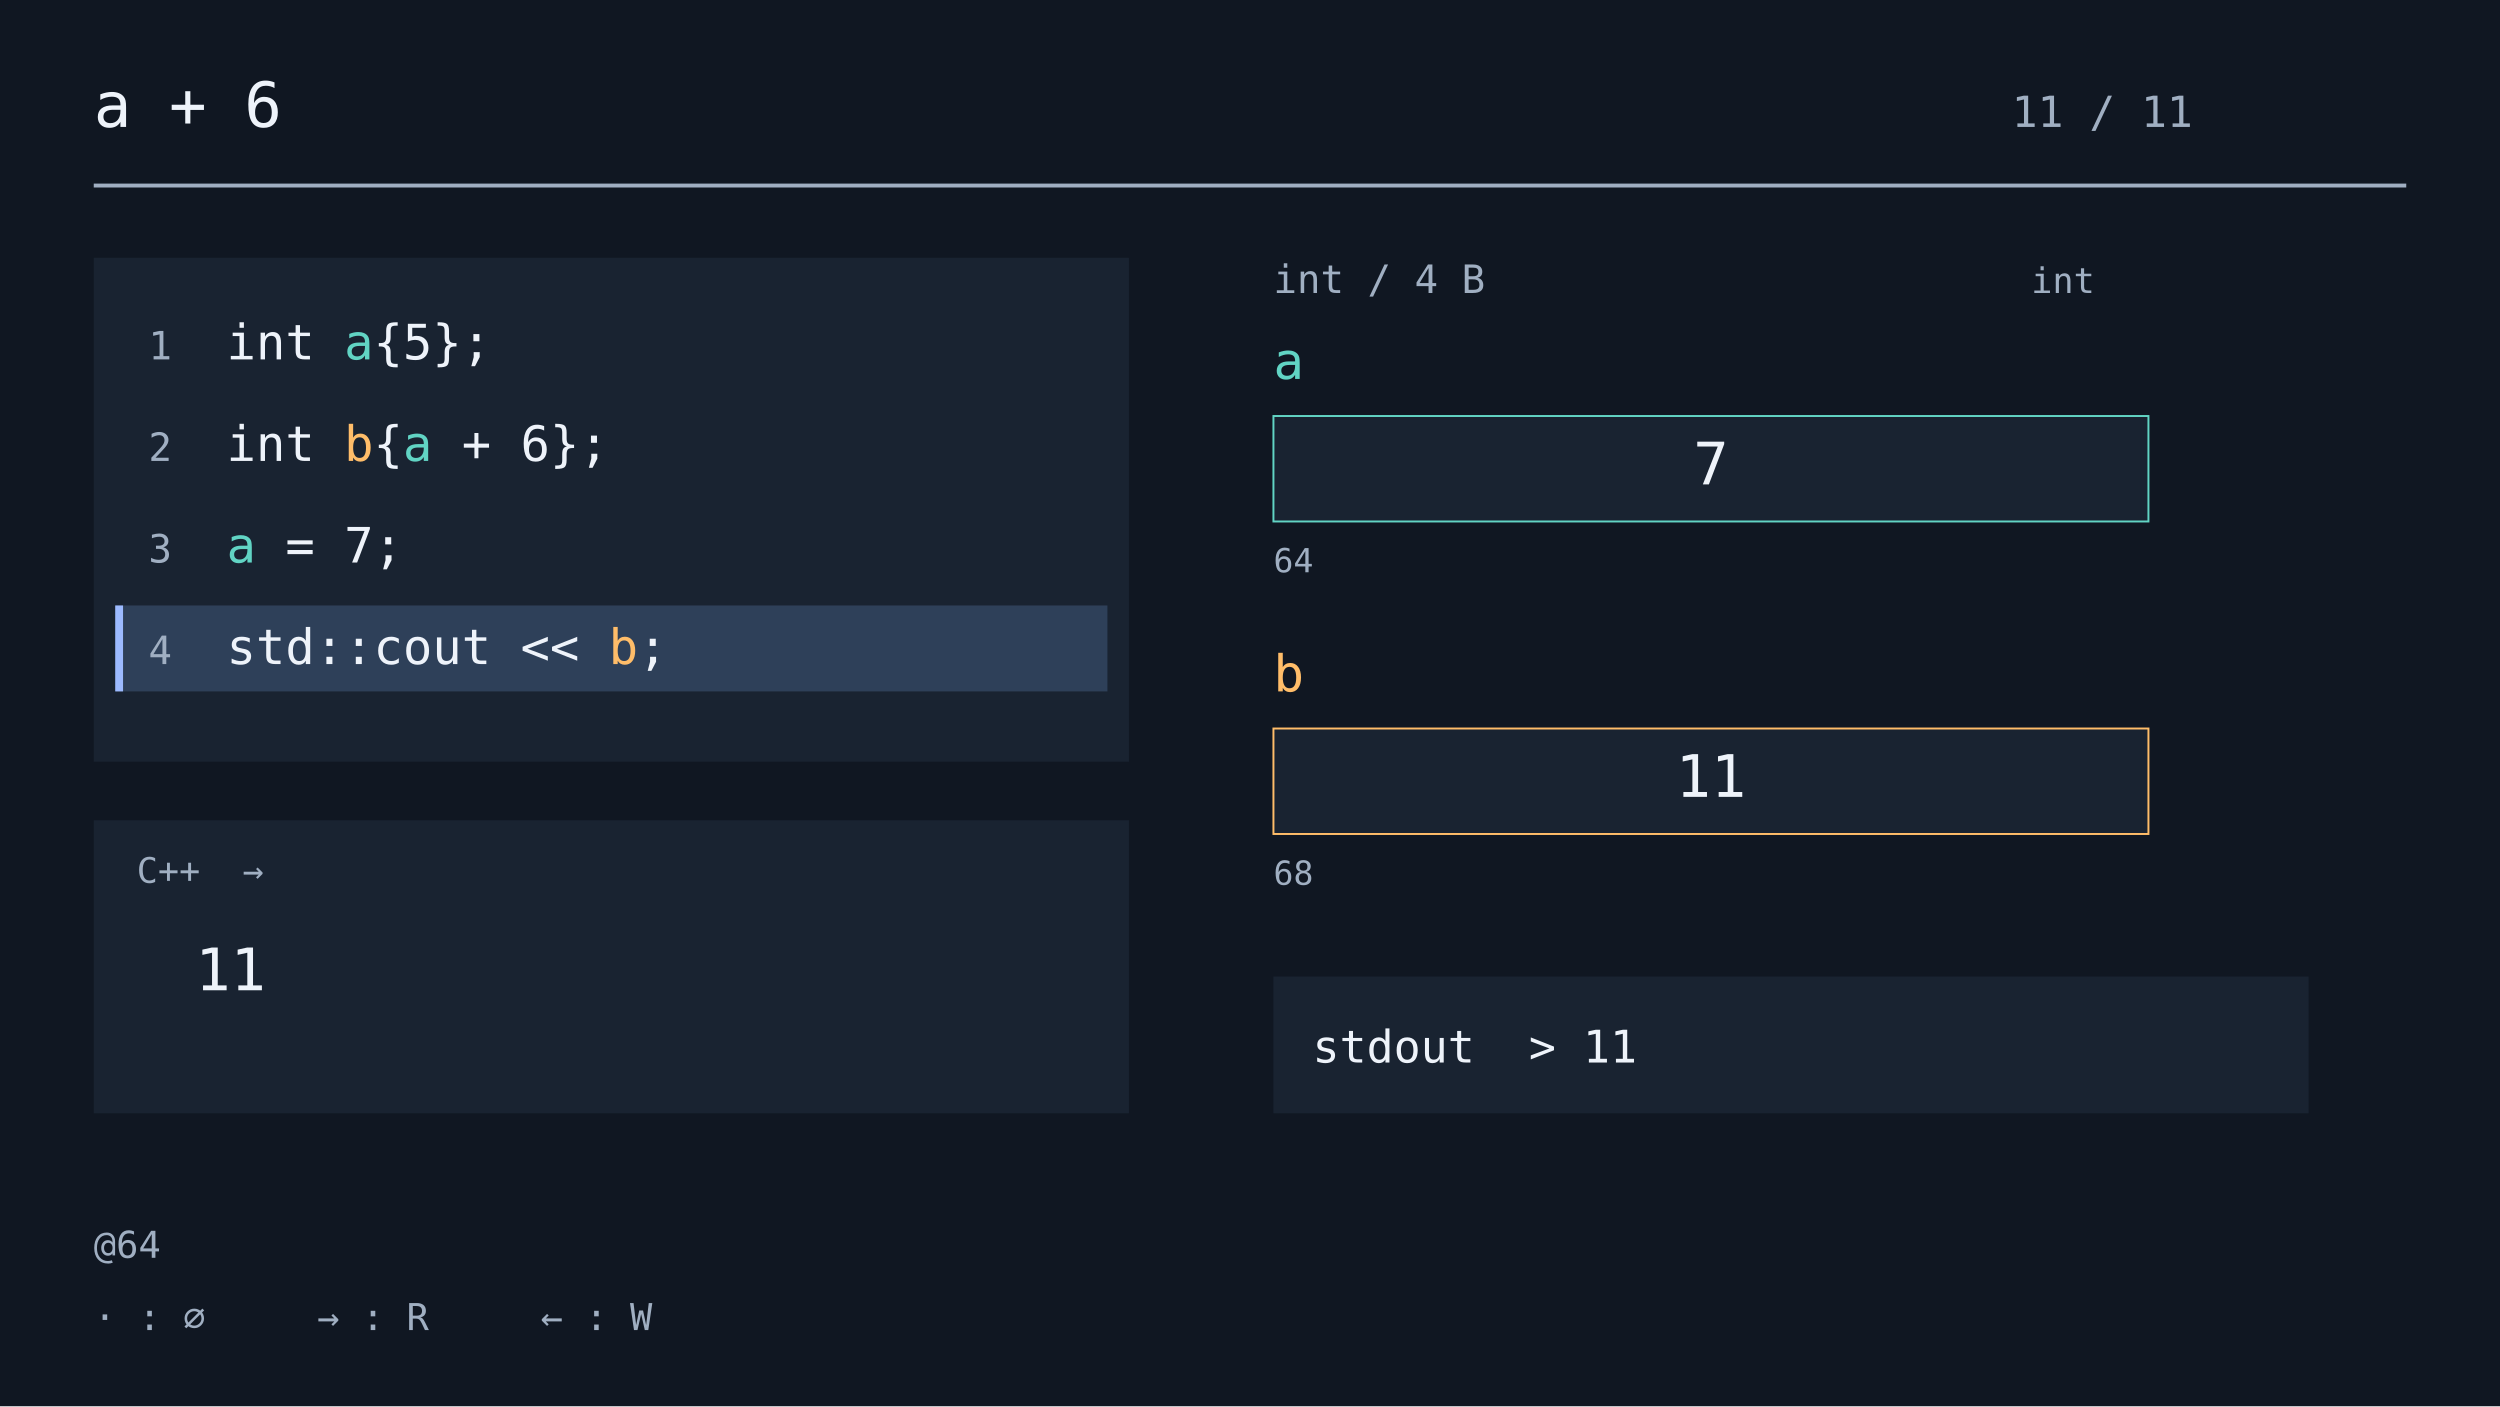
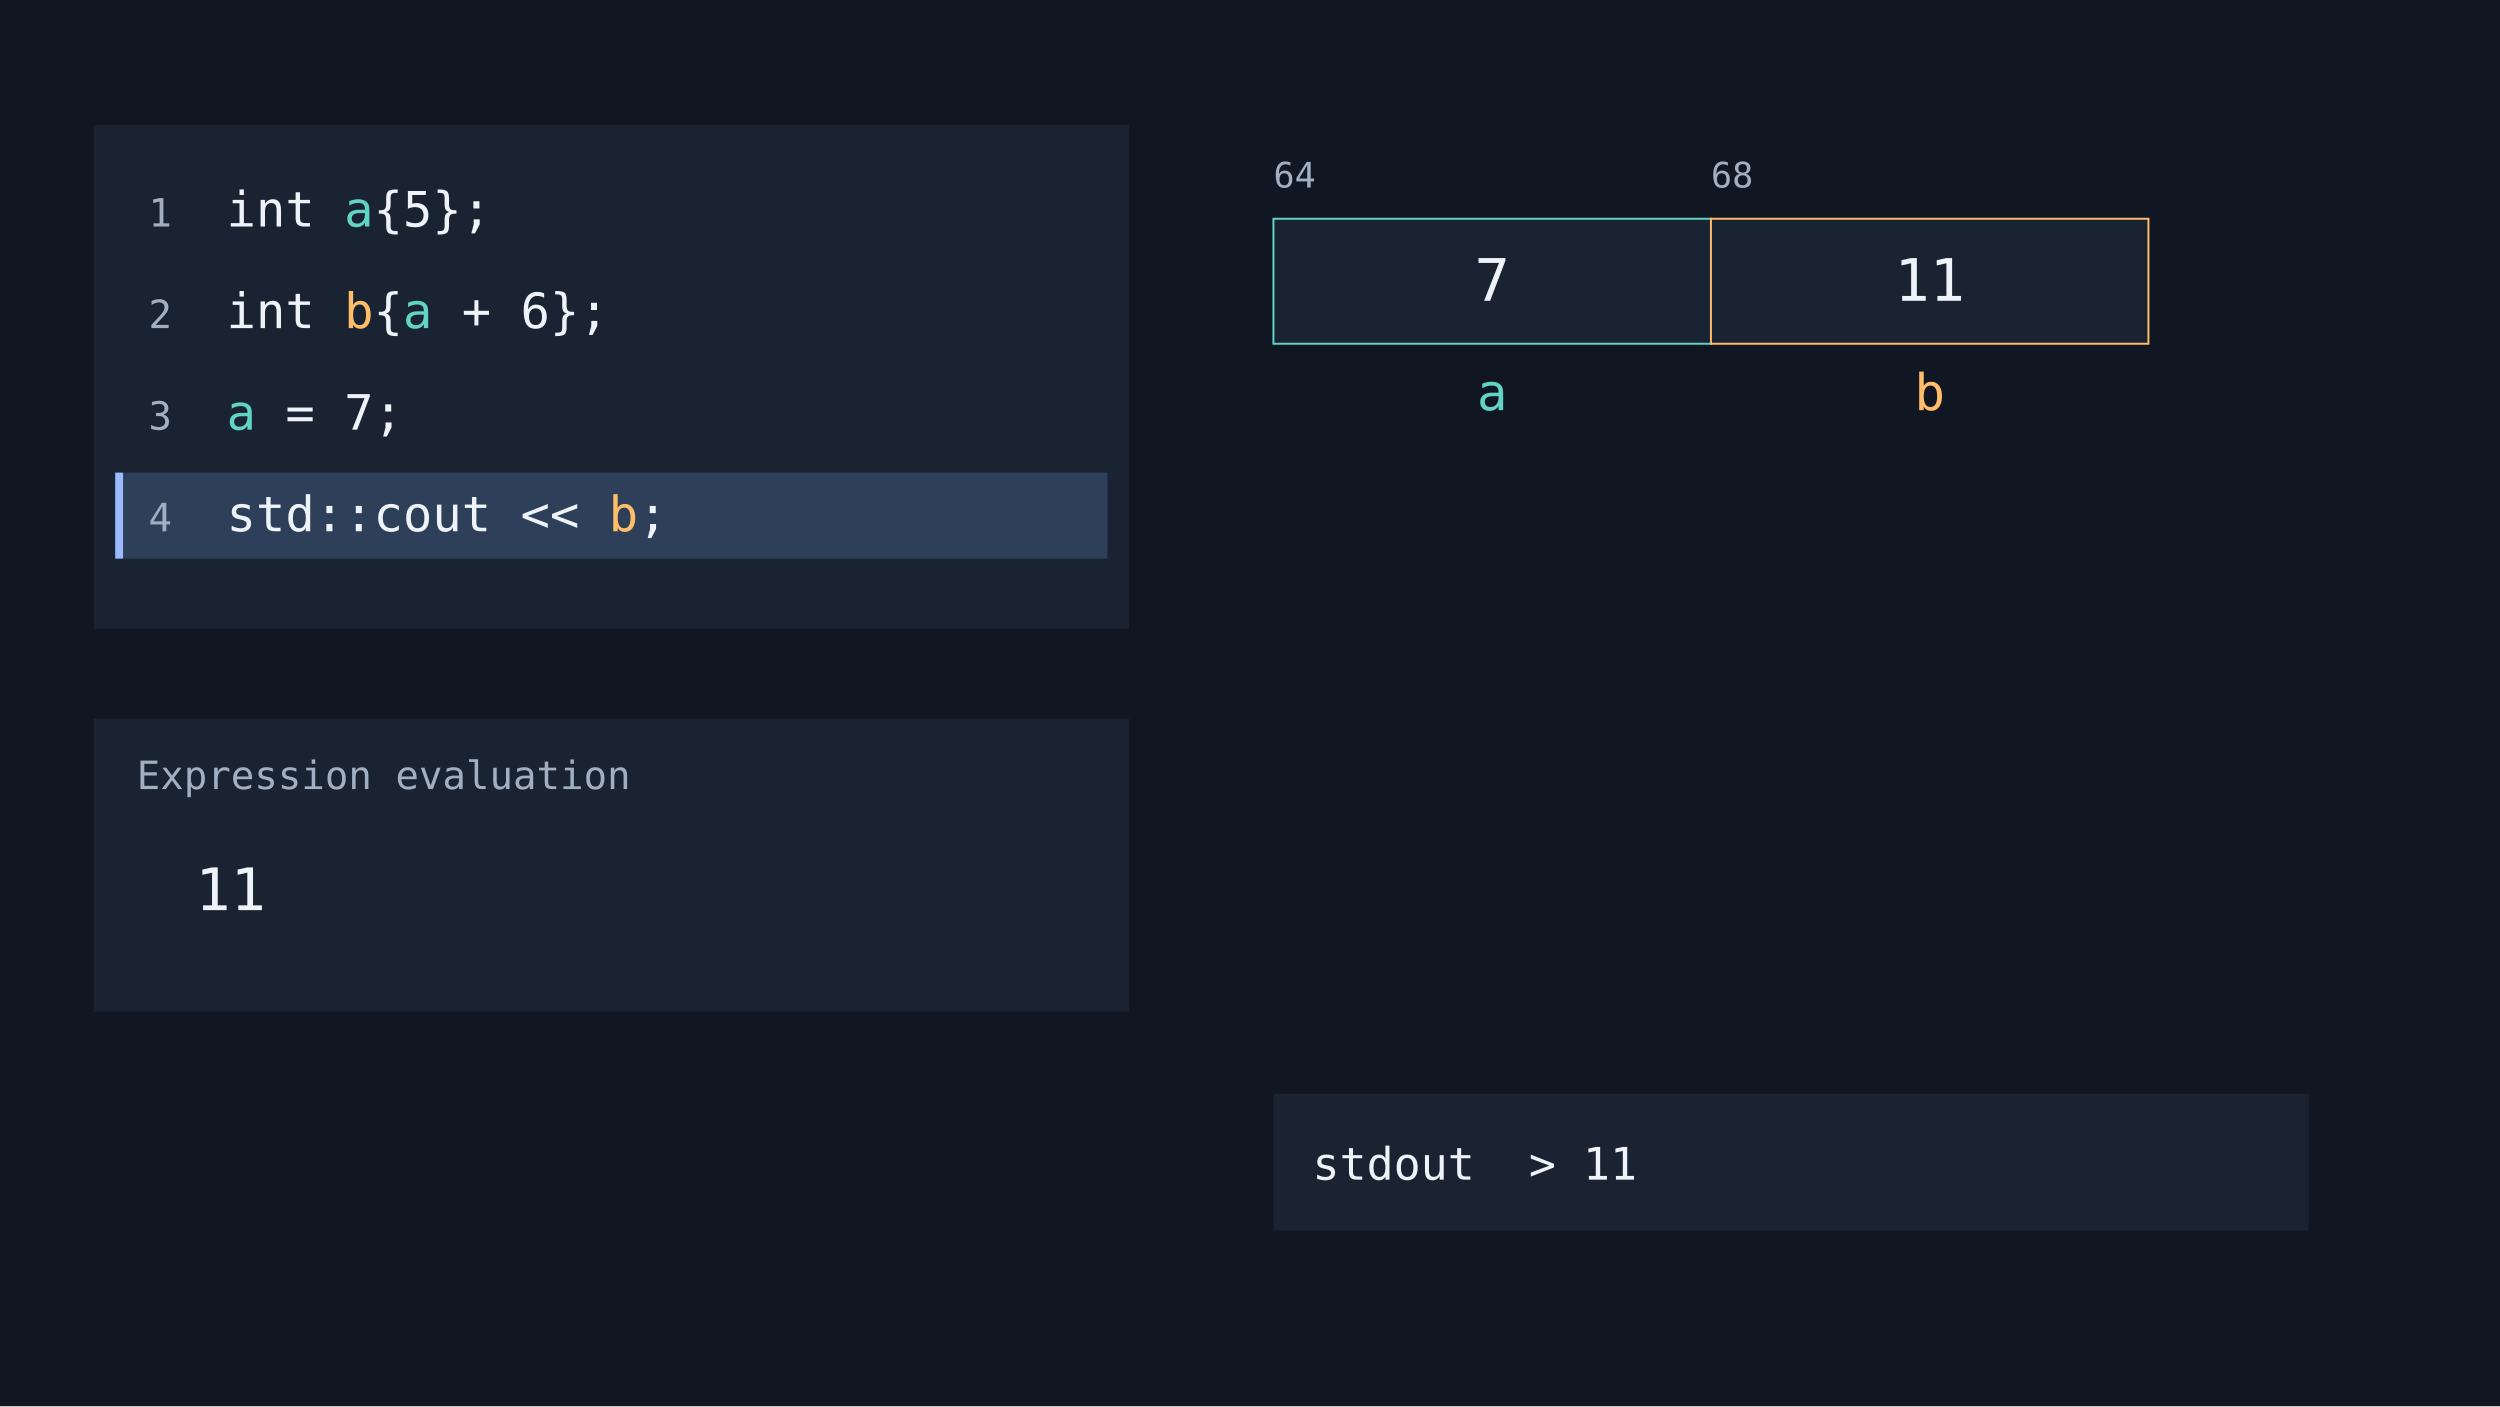
<svg xmlns="http://www.w3.org/2000/svg" viewBox="0 0 1280 720" width="1280" height="720" role="img">
  <rect x="0" y="0" width="1280" height="720" fill="#101722" stroke="none" stroke-width="1" />
-   <text x="48" y="65" font-family="DejaVu Sans Mono,monospace" font-size="32" fill="#eef3fa" xml:space="preserve">a + 6</text>
-   <text x="1030" y="65" font-family="DejaVu Sans Mono,monospace" font-size="22" fill="#a0afc2" xml:space="preserve">11 / 11</text>
-   <line x1="48" y1="95" x2="1232" y2="95" stroke="#a0afc2" stroke-width="2" />
-   <rect x="48" y="132" width="530" height="258" fill="#192331" stroke="none" stroke-width="1" />
-   <rect x="48" y="420" width="530" height="150" fill="#192331" stroke="none" stroke-width="1" />
-   <text x="70" y="452" font-family="DejaVu Sans Mono,monospace" font-size="18" fill="#a0afc2" xml:space="preserve">C++  →</text>
-   <text x="100" y="507" font-family="DejaVu Sans Mono,monospace" font-size="30" fill="#eef3fa" xml:space="preserve">11</text>
-   <text x="652" y="150" font-family="DejaVu Sans Mono,monospace" font-size="20" fill="#a0afc2" xml:space="preserve">int / 4 B</text>
-   <text x="1040" y="150" font-family="DejaVu Sans Mono,monospace" font-size="18" fill="#a0afc2" xml:space="preserve">int</text>
-   <text x="76" y="184" font-family="DejaVu Sans Mono,monospace" font-size="20" fill="#a0afc2" xml:space="preserve">1</text>
-   <text x="116" y="184" font-family="DejaVu Sans Mono,monospace" font-size="25" fill="#eef3fa" xml:space="preserve" />
-   <text x="116.0" y="184" font-family="DejaVu Sans Mono,monospace" font-size="25" fill="#eef3fa" xml:space="preserve">int</text>
-   <text x="161.15" y="184" font-family="DejaVu Sans Mono,monospace" font-size="25" fill="#eef3fa" xml:space="preserve"> </text>
-   <text x="176.2" y="184" font-family="DejaVu Sans Mono,monospace" font-size="25" fill="#61d4c4" xml:space="preserve">a</text>
-   <text x="191.25" y="184" font-family="DejaVu Sans Mono,monospace" font-size="25" fill="#eef3fa" xml:space="preserve">{5};</text>
-   <text x="76" y="236" font-family="DejaVu Sans Mono,monospace" font-size="20" fill="#a0afc2" xml:space="preserve">2</text>
-   <text x="116" y="236" font-family="DejaVu Sans Mono,monospace" font-size="25" fill="#eef3fa" xml:space="preserve" />
-   <text x="116.0" y="236" font-family="DejaVu Sans Mono,monospace" font-size="25" fill="#eef3fa" xml:space="preserve">int</text>
-   <text x="161.15" y="236" font-family="DejaVu Sans Mono,monospace" font-size="25" fill="#eef3fa" xml:space="preserve"> </text>
-   <text x="176.2" y="236" font-family="DejaVu Sans Mono,monospace" font-size="25" fill="#ffbd69" xml:space="preserve">b</text>
-   <text x="191.25" y="236" font-family="DejaVu Sans Mono,monospace" font-size="25" fill="#eef3fa" xml:space="preserve">{</text>
-   <text x="206.3" y="236" font-family="DejaVu Sans Mono,monospace" font-size="25" fill="#61d4c4" xml:space="preserve">a</text>
-   <text x="221.35" y="236" font-family="DejaVu Sans Mono,monospace" font-size="25" fill="#eef3fa" xml:space="preserve"> + 6};</text>
-   <text x="76" y="288" font-family="DejaVu Sans Mono,monospace" font-size="20" fill="#a0afc2" xml:space="preserve">3</text>
-   <text x="116" y="288" font-family="DejaVu Sans Mono,monospace" font-size="25" fill="#eef3fa" xml:space="preserve" />
-   <text x="116.0" y="288" font-family="DejaVu Sans Mono,monospace" font-size="25" fill="#61d4c4" xml:space="preserve">a</text>
-   <text x="131.05" y="288" font-family="DejaVu Sans Mono,monospace" font-size="25" fill="#eef3fa" xml:space="preserve"> = 7;</text>
-   <rect x="59" y="310" width="508" height="44" fill="#2e4059" stroke="none" stroke-width="1" />
-   <rect x="59" y="310" width="4" height="44" fill="#9cbaff" stroke="none" stroke-width="1" />
-   <text x="76" y="340" font-family="DejaVu Sans Mono,monospace" font-size="20" fill="#a0afc2" xml:space="preserve">4</text>
-   <text x="116" y="340" font-family="DejaVu Sans Mono,monospace" font-size="25" fill="#eef3fa" xml:space="preserve" />
-   <text x="116.0" y="340" font-family="DejaVu Sans Mono,monospace" font-size="25" fill="#eef3fa" xml:space="preserve">std</text>
-   <text x="161.15" y="340" font-family="DejaVu Sans Mono,monospace" font-size="25" fill="#eef3fa" xml:space="preserve">::</text>
-   <text x="191.25" y="340" font-family="DejaVu Sans Mono,monospace" font-size="25" fill="#eef3fa" xml:space="preserve">cout</text>
-   <text x="251.45" y="340" font-family="DejaVu Sans Mono,monospace" font-size="25" fill="#eef3fa" xml:space="preserve"> &lt;&lt; </text>
-   <text x="311.65" y="340" font-family="DejaVu Sans Mono,monospace" font-size="25" fill="#ffbd69" xml:space="preserve">b</text>
-   <text x="326.7" y="340" font-family="DejaVu Sans Mono,monospace" font-size="25" fill="#eef3fa" xml:space="preserve">;</text>
-   <text x="652" y="194" font-family="DejaVu Sans Mono,monospace" font-size="26" fill="#61d4c4" xml:space="preserve">a</text>
-   <rect x="652" y="213" width="448" height="54" fill="#192331" stroke="#61d4c4" stroke-width="1" />
-   <text x="866.97" y="248" font-family="DejaVu Sans Mono,monospace" font-size="30" fill="#eef3fa" xml:space="preserve">7</text>
-   <text x="652" y="293" font-family="DejaVu Sans Mono,monospace" font-size="17" fill="#a0afc2" xml:space="preserve">64</text>
-   <text x="652" y="354" font-family="DejaVu Sans Mono,monospace" font-size="26" fill="#ffbd69" xml:space="preserve">b</text>
-   <rect x="652" y="373" width="448" height="54" fill="#192331" stroke="#ffbd69" stroke-width="1" />
-   <text x="857.94" y="408" font-family="DejaVu Sans Mono,monospace" font-size="30" fill="#eef3fa" xml:space="preserve">11</text>
-   <text x="652" y="453" font-family="DejaVu Sans Mono,monospace" font-size="17" fill="#a0afc2" xml:space="preserve">68</text>
-   <rect x="652" y="500" width="530" height="70" fill="#192331" stroke="none" stroke-width="1" />
-   <text x="672" y="544" font-family="DejaVu Sans Mono,monospace" font-size="23" fill="#eef3fa" xml:space="preserve">stdout  &gt; 11</text>
-   <text x="48" y="644" font-family="DejaVu Sans Mono,monospace" font-size="19" fill="#a0afc2" xml:space="preserve">@64</text>
-   <text x="48" y="681" font-family="DejaVu Sans Mono,monospace" font-size="19" fill="#a0afc2" xml:space="preserve">· : ∅     → : R     ← : W</text>
+   <rect x="48" y="64" width="530" height="258" fill="#192331" stroke="none" stroke-width="1" />
+   <rect x="48" y="368" width="530" height="150" fill="#192331" stroke="none" stroke-width="1" />
+   <text x="70" y="404" font-family="DejaVu Sans Mono,monospace" font-size="20" fill="#a0afc2" xml:space="preserve">Expression evaluation</text>
+   <text x="100" y="466" font-family="DejaVu Sans Mono,monospace" font-size="30" fill="#eef3fa" xml:space="preserve">11</text>
+   <text x="76" y="116" font-family="DejaVu Sans Mono,monospace" font-size="20" fill="#a0afc2" xml:space="preserve">1</text>
+   <text x="116" y="116" font-family="DejaVu Sans Mono,monospace" font-size="25" fill="#eef3fa" xml:space="preserve" />
+   <text x="116.0" y="116" font-family="DejaVu Sans Mono,monospace" font-size="25" fill="#eef3fa" xml:space="preserve">int</text>
+   <text x="161.15" y="116" font-family="DejaVu Sans Mono,monospace" font-size="25" fill="#eef3fa" xml:space="preserve"> </text>
+   <text x="176.2" y="116" font-family="DejaVu Sans Mono,monospace" font-size="25" fill="#61d4c4" xml:space="preserve">a</text>
+   <text x="191.25" y="116" font-family="DejaVu Sans Mono,monospace" font-size="25" fill="#eef3fa" xml:space="preserve">{5};</text>
+   <text x="76" y="168" font-family="DejaVu Sans Mono,monospace" font-size="20" fill="#a0afc2" xml:space="preserve">2</text>
+   <text x="116" y="168" font-family="DejaVu Sans Mono,monospace" font-size="25" fill="#eef3fa" xml:space="preserve" />
+   <text x="116.0" y="168" font-family="DejaVu Sans Mono,monospace" font-size="25" fill="#eef3fa" xml:space="preserve">int</text>
+   <text x="161.15" y="168" font-family="DejaVu Sans Mono,monospace" font-size="25" fill="#eef3fa" xml:space="preserve"> </text>
+   <text x="176.2" y="168" font-family="DejaVu Sans Mono,monospace" font-size="25" fill="#ffbd69" xml:space="preserve">b</text>
+   <text x="191.25" y="168" font-family="DejaVu Sans Mono,monospace" font-size="25" fill="#eef3fa" xml:space="preserve">{</text>
+   <text x="206.3" y="168" font-family="DejaVu Sans Mono,monospace" font-size="25" fill="#61d4c4" xml:space="preserve">a</text>
+   <text x="221.35" y="168" font-family="DejaVu Sans Mono,monospace" font-size="25" fill="#eef3fa" xml:space="preserve"> + 6};</text>
+   <text x="76" y="220" font-family="DejaVu Sans Mono,monospace" font-size="20" fill="#a0afc2" xml:space="preserve">3</text>
+   <text x="116" y="220" font-family="DejaVu Sans Mono,monospace" font-size="25" fill="#eef3fa" xml:space="preserve" />
+   <text x="116.0" y="220" font-family="DejaVu Sans Mono,monospace" font-size="25" fill="#61d4c4" xml:space="preserve">a</text>
+   <text x="131.05" y="220" font-family="DejaVu Sans Mono,monospace" font-size="25" fill="#eef3fa" xml:space="preserve"> = 7;</text>
+   <rect x="59" y="242" width="508" height="44" fill="#2e4059" stroke="none" stroke-width="1" />
+   <rect x="59" y="242" width="4" height="44" fill="#9cbaff" stroke="none" stroke-width="1" />
+   <text x="76" y="272" font-family="DejaVu Sans Mono,monospace" font-size="20" fill="#a0afc2" xml:space="preserve">4</text>
+   <text x="116" y="272" font-family="DejaVu Sans Mono,monospace" font-size="25" fill="#eef3fa" xml:space="preserve" />
+   <text x="116.0" y="272" font-family="DejaVu Sans Mono,monospace" font-size="25" fill="#eef3fa" xml:space="preserve">std</text>
+   <text x="161.15" y="272" font-family="DejaVu Sans Mono,monospace" font-size="25" fill="#eef3fa" xml:space="preserve">::</text>
+   <text x="191.25" y="272" font-family="DejaVu Sans Mono,monospace" font-size="25" fill="#eef3fa" xml:space="preserve">cout</text>
+   <text x="251.45" y="272" font-family="DejaVu Sans Mono,monospace" font-size="25" fill="#eef3fa" xml:space="preserve"> &lt;&lt; </text>
+   <text x="311.65" y="272" font-family="DejaVu Sans Mono,monospace" font-size="25" fill="#ffbd69" xml:space="preserve">b</text>
+   <text x="326.7" y="272" font-family="DejaVu Sans Mono,monospace" font-size="25" fill="#eef3fa" xml:space="preserve">;</text>
+   <text x="652" y="96" font-family="DejaVu Sans Mono,monospace" font-size="18" fill="#a0afc2" xml:space="preserve">64</text>
+   <text x="756.174" y="210" font-family="DejaVu Sans Mono,monospace" font-size="26" fill="#61d4c4" xml:space="preserve">a</text>
+   <rect x="652" y="112" width="224.0" height="64" fill="#192331" stroke="#61d4c4" stroke-width="1" />
+   <text x="754.97" y="154" font-family="DejaVu Sans Mono,monospace" font-size="30" fill="#eef3fa" xml:space="preserve">7</text>
+   <text x="876.0" y="96" font-family="DejaVu Sans Mono,monospace" font-size="18" fill="#a0afc2" xml:space="preserve">68</text>
+   <text x="980.174" y="210" font-family="DejaVu Sans Mono,monospace" font-size="26" fill="#ffbd69" xml:space="preserve">b</text>
+   <rect x="876.0" y="112" width="224.0" height="64" fill="#192331" stroke="#ffbd69" stroke-width="1" />
+   <text x="969.94" y="154" font-family="DejaVu Sans Mono,monospace" font-size="30" fill="#eef3fa" xml:space="preserve">11</text>
+   <rect x="652" y="560" width="530" height="70" fill="#192331" stroke="none" stroke-width="1" />
+   <text x="672" y="604" font-family="DejaVu Sans Mono,monospace" font-size="23" fill="#eef3fa" xml:space="preserve">stdout  &gt; 11</text>
</svg>
